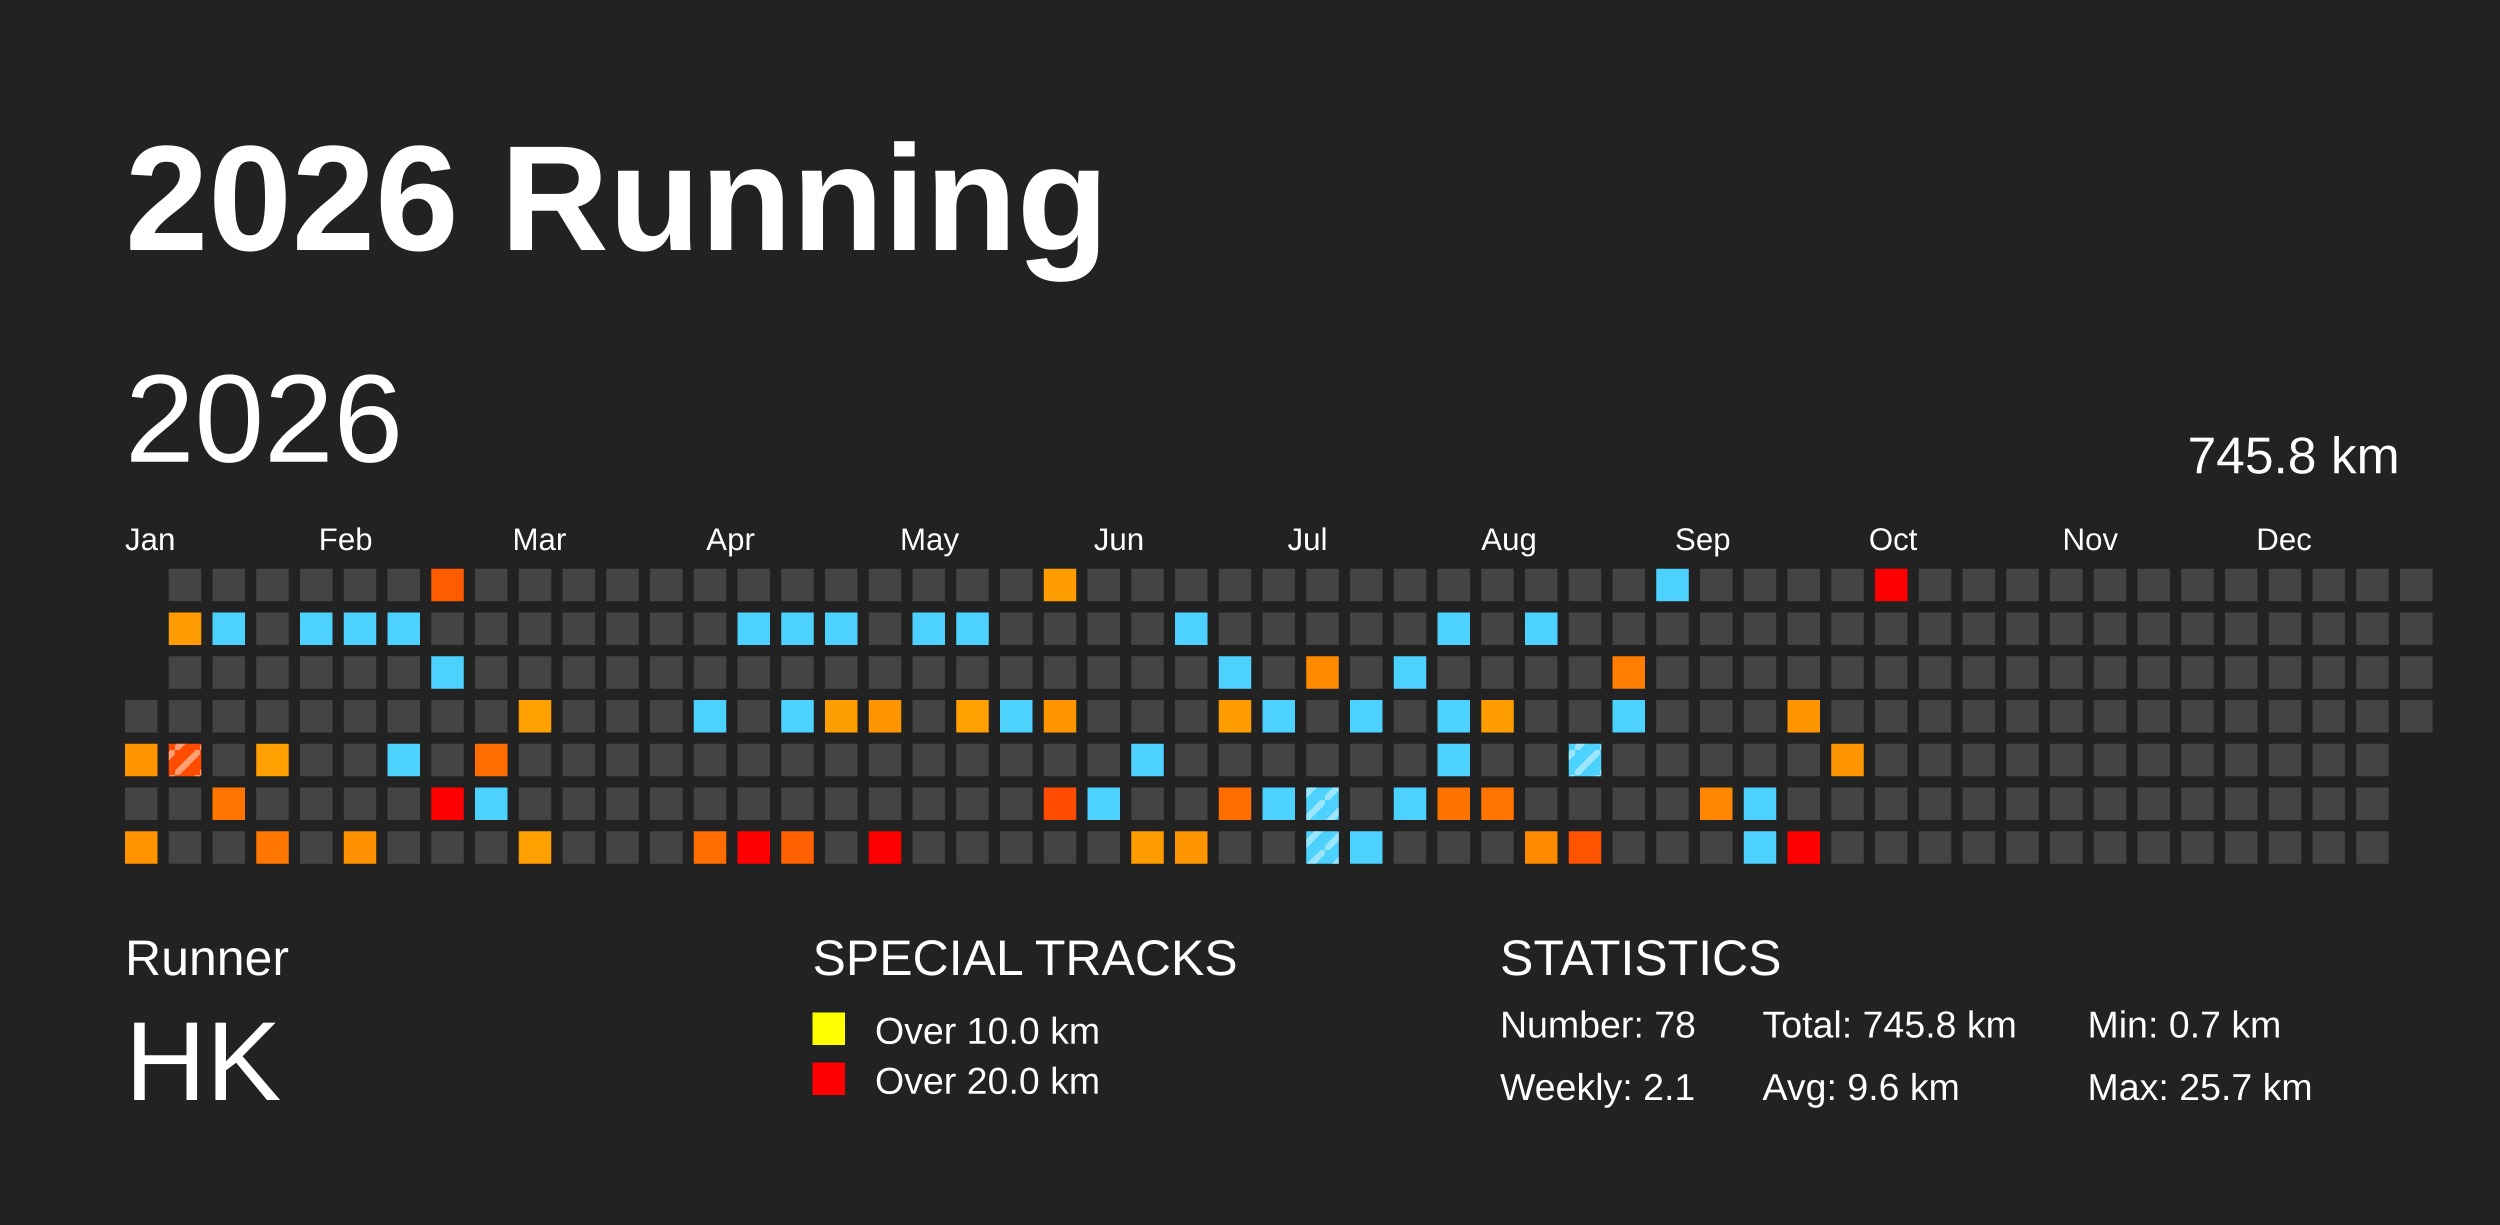
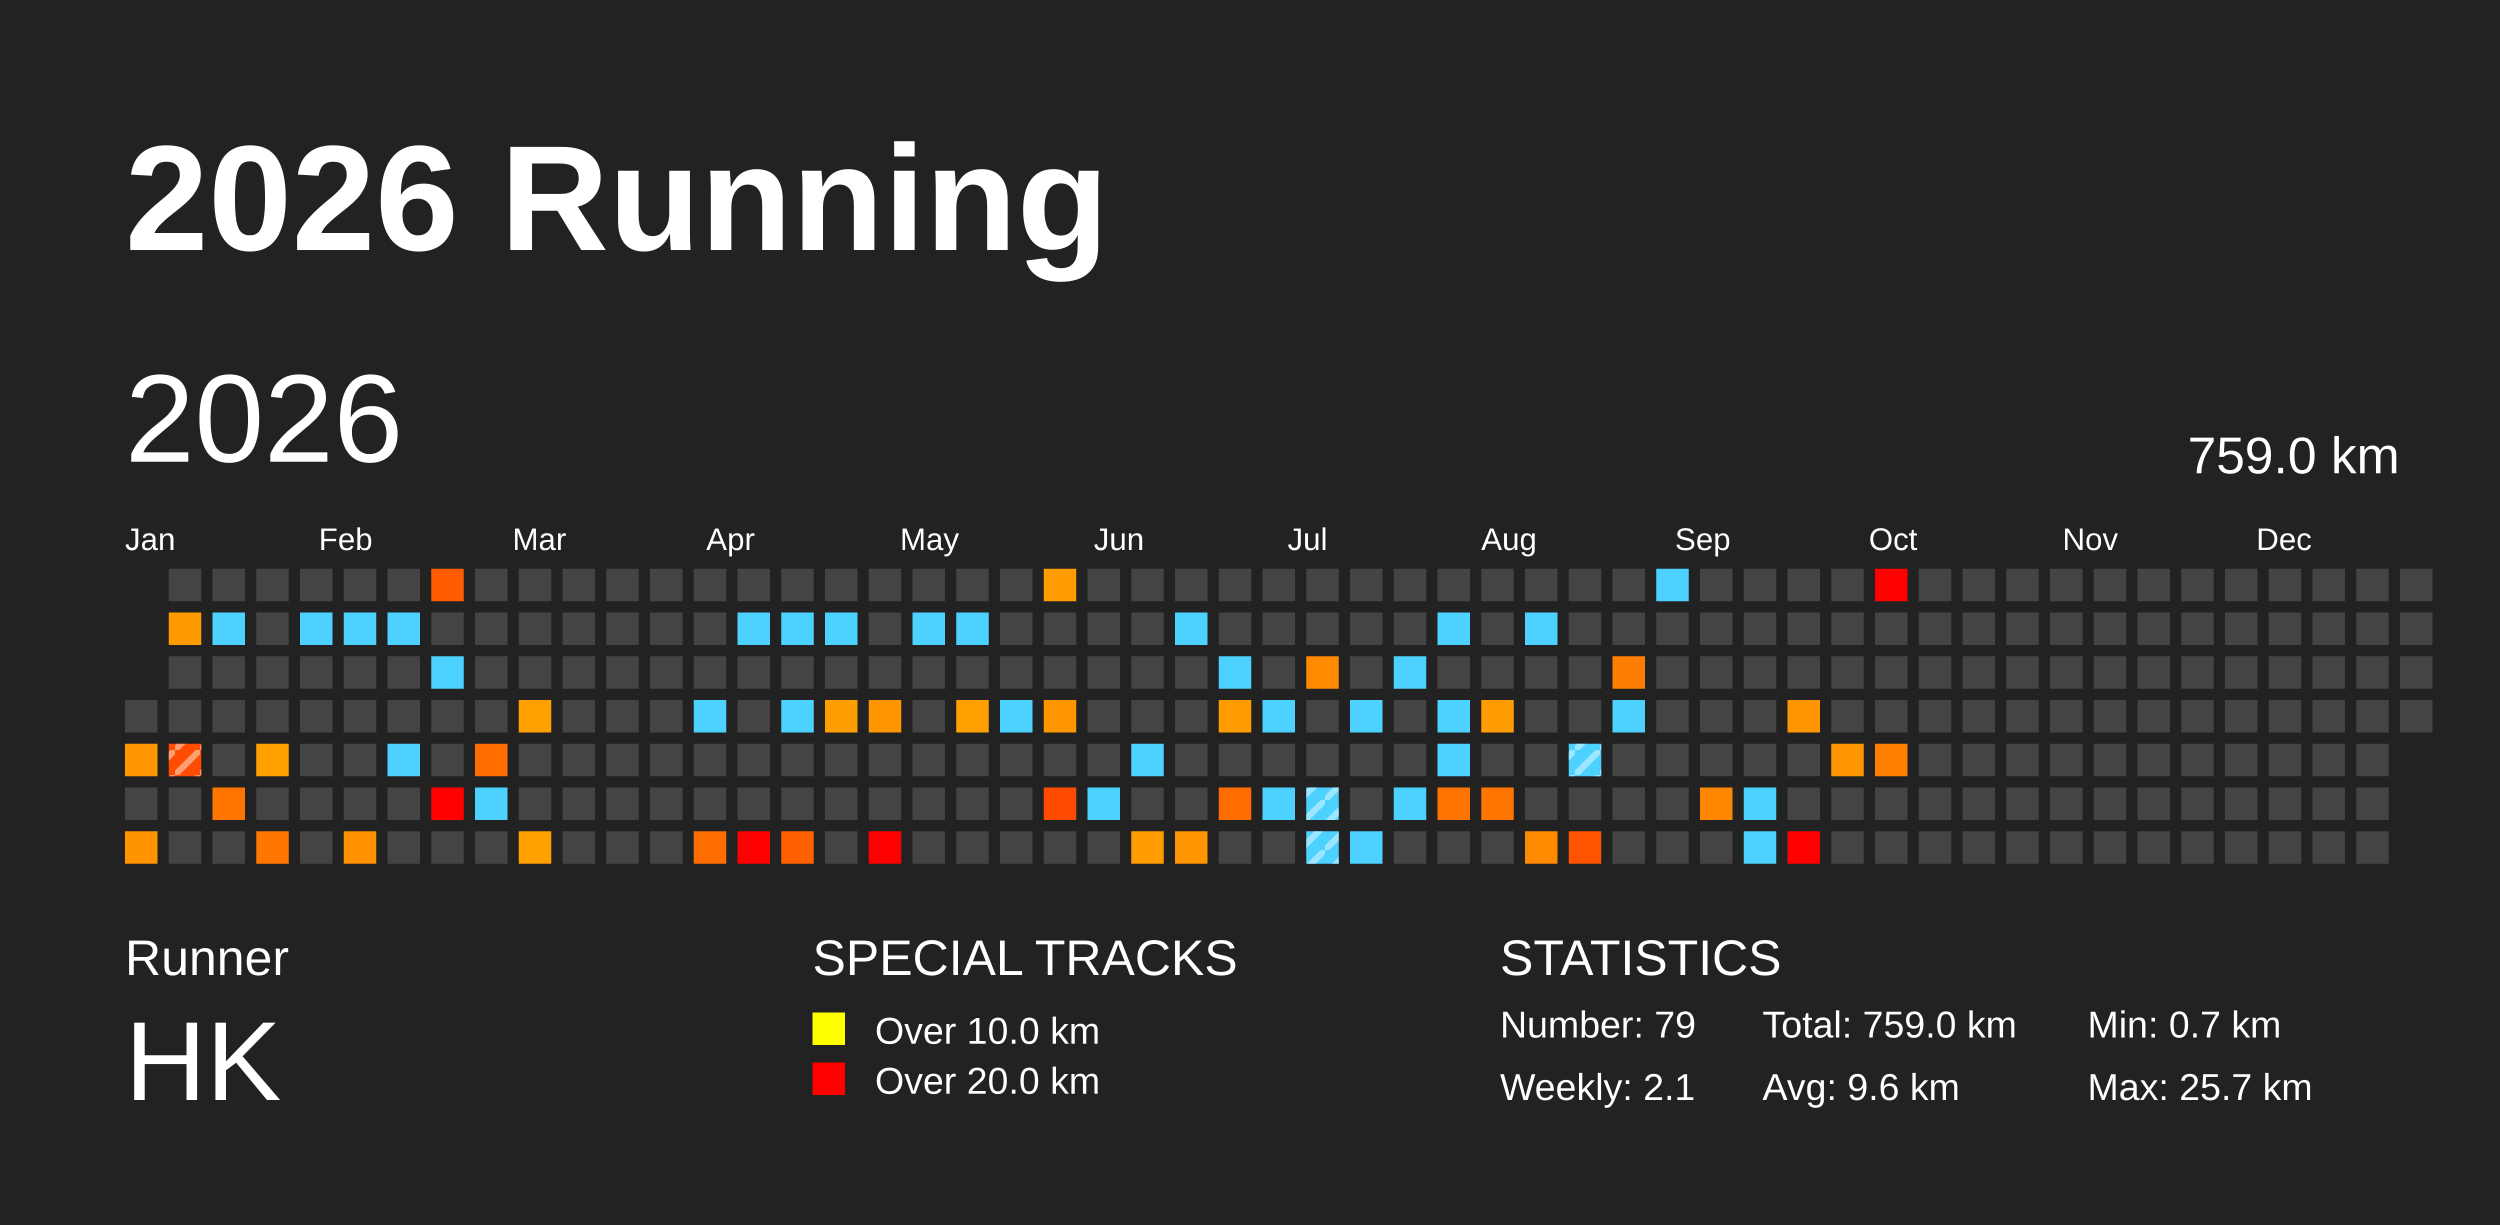
<svg xmlns="http://www.w3.org/2000/svg" baseProfile="full" height="98mm" version="1.1" viewBox="0,0,200,98" width="200mm">
  <defs>
    <pattern height="2" id="indoor-stripe" patternUnits="userSpaceOnUse" width="2">
      <line stroke="white" stroke-opacity="0.45" stroke-width="0.5" x1="0" x2="2" y1="2" y2="0" />
    </pattern>
  </defs>
  <rect fill="#222222" height="98" width="200" x="0" y="0" />
  <text fill="#FFFFFF" style="font-size:12px; font-family:Arial; font-weight:bold;" x="10" y="20">2026 Running</text>
  <text fill="#FFFFFF" style="font-size:4px; font-family:Arial" x="10" y="78">Runner</text>
  <text fill="#FFFFFF" style="font-size:9px; font-family:Arial" x="10" y="88">HK</text>
  <text fill="#FFFFFF" style="font-size:4px; font-family:Arial" x="65" y="78">SPECIAL TRACKS</text>
  <rect fill="yellow" height="2.6" width="2.6" x="65" y="81" />
  <text fill="#FFFFFF" style="font-size:3px; font-family:Arial" x="70" y="83.5">Over 10.0 km</text>
  <rect fill="red" height="2.6" width="2.6" x="65" y="85" />
  <text fill="#FFFFFF" style="font-size:3px; font-family:Arial" x="70" y="87.5">Over 20.0 km</text>
  <text fill="#FFFFFF" style="font-size:4px; font-family:Arial" x="120" y="78">STATISTICS</text>
-   <text fill="#FFFFFF" style="font-size:3px; font-family:Arial" x="120" y="83">Number: 78</text>
+   <text fill="#FFFFFF" style="font-size:3px; font-family:Arial" x="120" y="83">Number: 79</text>
  <text fill="#FFFFFF" style="font-size:3px; font-family:Arial" x="120" y="88">Weekly: 2.1</text>
-   <text fill="#FFFFFF" style="font-size:3px; font-family:Arial" x="141" y="83">Total: 745.8 km</text>
+   <text fill="#FFFFFF" style="font-size:3px; font-family:Arial" x="141" y="83">Total: 759.0 km</text>
  <text fill="#FFFFFF" style="font-size:3px; font-family:Arial" x="141" y="88">Avg: 9.6 km</text>
  <text fill="#FFFFFF" style="font-size:3px; font-family:Arial" x="167" y="83">Min: 0.7 km</text>
  <text fill="#FFFFFF" style="font-size:3px; font-family:Arial" x="167" y="88">Max: 25.7 km</text>
  <text dominant-baseline="hanging" fill="#FFFFFF" style="font-size:10.0px; font-family:Arial;" x="10" y="30">2026</text>
-   <text dominant-baseline="hanging" fill="#FFFFFF" style="font-size:4.125px; font-family:Arial;" x="175" y="35">745.8 km</text>
+   <text dominant-baseline="hanging" fill="#FFFFFF" style="font-size:4.125px; font-family:Arial;" x="175" y="35">759.0 km</text>
  <text fill="#FFFFFF" style="font-size:2.5px; font-family:Arial" x="10.0" y="44">Jan</text>
  <text fill="#FFFFFF" style="font-size:2.5px; font-family:Arial" x="25.5" y="44">Feb</text>
  <text fill="#FFFFFF" style="font-size:2.5px; font-family:Arial" x="41.0" y="44">Mar</text>
  <text fill="#FFFFFF" style="font-size:2.5px; font-family:Arial" x="56.5" y="44">Apr</text>
  <text fill="#FFFFFF" style="font-size:2.5px; font-family:Arial" x="72.0" y="44">May</text>
  <text fill="#FFFFFF" style="font-size:2.5px; font-family:Arial" x="87.5" y="44">Jun</text>
  <text fill="#FFFFFF" style="font-size:2.5px; font-family:Arial" x="103.0" y="44">Jul</text>
  <text fill="#FFFFFF" style="font-size:2.5px; font-family:Arial" x="118.5" y="44">Aug</text>
  <text fill="#FFFFFF" style="font-size:2.5px; font-family:Arial" x="134.0" y="44">Sep</text>
  <text fill="#FFFFFF" style="font-size:2.5px; font-family:Arial" x="149.5" y="44">Oct</text>
  <text fill="#FFFFFF" style="font-size:2.5px; font-family:Arial" x="165.0" y="44">Nov</text>
  <text fill="#FFFFFF" style="font-size:2.5px; font-family:Arial" x="180.5" y="44">Dec</text>
  <rect fill="#444444" height="2.6" width="2.6" x="10.0" y="56.0" />
  <rect fill="#ff9500" height="2.6" width="2.6" x="10.0" y="59.5" />
  <rect fill="#444444" height="2.6" width="2.6" x="10.0" y="63.0" />
  <rect fill="#ff9400" height="2.6" width="2.6" x="10.0" y="66.5" />
  <rect fill="#444444" height="2.6" width="2.6" x="13.5" y="45.5" />
  <rect fill="#ff9b00" height="2.6" width="2.6" x="13.5" y="49.0" />
  <rect fill="#444444" height="2.6" width="2.6" x="13.5" y="52.5" />
  <rect fill="#444444" height="2.6" width="2.6" x="13.5" y="56.0" />
  <rect fill="#ff4c00" height="2.6" width="2.6" x="13.5" y="59.5" />
  <rect fill="url(#indoor-stripe)" height="2.6" style="pointer-events: none;" width="2.6" x="13.5" y="59.5" />
  <rect fill="#444444" height="2.6" width="2.6" x="13.5" y="63.0" />
  <rect fill="#444444" height="2.6" width="2.6" x="13.5" y="66.5" />
  <rect fill="#444444" height="2.6" width="2.6" x="17.0" y="45.5" />
  <rect fill="#4dd2ff" height="2.6" width="2.6" x="17.0" y="49.0" />
  <rect fill="#444444" height="2.6" width="2.6" x="17.0" y="52.5" />
  <rect fill="#444444" height="2.6" width="2.6" x="17.0" y="56.0" />
  <rect fill="#444444" height="2.6" width="2.6" x="17.0" y="59.5" />
  <rect fill="#ff7500" height="2.6" width="2.6" x="17.0" y="63.0" />
  <rect fill="#444444" height="2.6" width="2.6" x="17.0" y="66.5" />
  <rect fill="#444444" height="2.6" width="2.6" x="20.5" y="45.5" />
  <rect fill="#444444" height="2.6" width="2.6" x="20.5" y="49.0" />
  <rect fill="#444444" height="2.6" width="2.6" x="20.5" y="52.5" />
  <rect fill="#444444" height="2.6" width="2.6" x="20.5" y="56.0" />
  <rect fill="#ff9f00" height="2.6" width="2.6" x="20.5" y="59.5" />
  <rect fill="#444444" height="2.6" width="2.6" x="20.5" y="63.0" />
  <rect fill="#ff7600" height="2.6" width="2.6" x="20.5" y="66.5" />
  <rect fill="#444444" height="2.6" width="2.6" x="24.0" y="45.5" />
  <rect fill="#4dd2ff" height="2.6" width="2.6" x="24.0" y="49.0" />
  <rect fill="#444444" height="2.6" width="2.6" x="24.0" y="52.5" />
  <rect fill="#444444" height="2.6" width="2.6" x="24.0" y="56.0" />
  <rect fill="#444444" height="2.6" width="2.6" x="24.0" y="59.5" />
  <rect fill="#444444" height="2.6" width="2.6" x="24.0" y="63.0" />
  <rect fill="#444444" height="2.6" width="2.6" x="24.0" y="66.5" />
  <rect fill="#444444" height="2.6" width="2.6" x="27.5" y="45.5" />
  <rect fill="#4dd2ff" height="2.6" width="2.6" x="27.5" y="49.0" />
  <rect fill="#444444" height="2.6" width="2.6" x="27.5" y="52.5" />
  <rect fill="#444444" height="2.6" width="2.6" x="27.5" y="56.0" />
  <rect fill="#444444" height="2.6" width="2.6" x="27.5" y="59.5" />
  <rect fill="#444444" height="2.6" width="2.6" x="27.5" y="63.0" />
  <rect fill="#ff9100" height="2.6" width="2.6" x="27.5" y="66.5" />
  <rect fill="#444444" height="2.6" width="2.6" x="31.0" y="45.5" />
  <rect fill="#4dd2ff" height="2.6" width="2.6" x="31.0" y="49.0" />
  <rect fill="#444444" height="2.6" width="2.6" x="31.0" y="52.5" />
  <rect fill="#444444" height="2.6" width="2.6" x="31.0" y="56.0" />
  <rect fill="#4dd2ff" height="2.6" width="2.6" x="31.0" y="59.5" />
  <rect fill="#444444" height="2.6" width="2.6" x="31.0" y="63.0" />
  <rect fill="#444444" height="2.6" width="2.6" x="31.0" y="66.5" />
  <rect fill="#ff5c00" height="2.6" width="2.6" x="34.5" y="45.5" />
  <rect fill="#444444" height="2.6" width="2.6" x="34.5" y="49.0" />
  <rect fill="#4dd2ff" height="2.6" width="2.6" x="34.5" y="52.5" />
  <rect fill="#444444" height="2.6" width="2.6" x="34.5" y="56.0" />
  <rect fill="#444444" height="2.6" width="2.6" x="34.5" y="59.5" />
  <rect fill="red" height="2.6" width="2.6" x="34.5" y="63.0" />
  <rect fill="#444444" height="2.6" width="2.6" x="34.5" y="66.5" />
  <rect fill="#444444" height="2.6" width="2.6" x="38.0" y="45.5" />
  <rect fill="#444444" height="2.6" width="2.6" x="38.0" y="49.0" />
  <rect fill="#444444" height="2.6" width="2.6" x="38.0" y="52.5" />
  <rect fill="#444444" height="2.6" width="2.6" x="38.0" y="56.0" />
  <rect fill="#ff6d00" height="2.6" width="2.6" x="38.0" y="59.5" />
  <rect fill="#4dd2ff" height="2.6" width="2.6" x="38.0" y="63.0" />
  <rect fill="#444444" height="2.6" width="2.6" x="38.0" y="66.5" />
  <rect fill="#444444" height="2.6" width="2.6" x="41.5" y="45.5" />
  <rect fill="#444444" height="2.6" width="2.6" x="41.5" y="49.0" />
  <rect fill="#444444" height="2.6" width="2.6" x="41.5" y="52.5" />
  <rect fill="#ff9f00" height="2.6" width="2.6" x="41.5" y="56.0" />
  <rect fill="#444444" height="2.6" width="2.6" x="41.5" y="59.5" />
  <rect fill="#444444" height="2.6" width="2.6" x="41.5" y="63.0" />
  <rect fill="#ff9f00" height="2.6" width="2.6" x="41.5" y="66.5" />
  <rect fill="#444444" height="2.6" width="2.6" x="45.0" y="45.5" />
  <rect fill="#444444" height="2.6" width="2.6" x="45.0" y="49.0" />
  <rect fill="#444444" height="2.6" width="2.6" x="45.0" y="52.5" />
  <rect fill="#444444" height="2.6" width="2.6" x="45.0" y="56.0" />
  <rect fill="#444444" height="2.6" width="2.6" x="45.0" y="59.5" />
  <rect fill="#444444" height="2.6" width="2.6" x="45.0" y="63.0" />
  <rect fill="#444444" height="2.6" width="2.6" x="45.0" y="66.5" />
  <rect fill="#444444" height="2.6" width="2.6" x="48.5" y="45.5" />
  <rect fill="#444444" height="2.6" width="2.6" x="48.5" y="49.0" />
  <rect fill="#444444" height="2.6" width="2.6" x="48.5" y="52.5" />
  <rect fill="#444444" height="2.6" width="2.6" x="48.5" y="56.0" />
  <rect fill="#444444" height="2.6" width="2.6" x="48.5" y="59.5" />
  <rect fill="#444444" height="2.6" width="2.6" x="48.5" y="63.0" />
  <rect fill="#444444" height="2.6" width="2.6" x="48.5" y="66.5" />
  <rect fill="#444444" height="2.6" width="2.6" x="52.0" y="45.5" />
  <rect fill="#444444" height="2.6" width="2.6" x="52.0" y="49.0" />
  <rect fill="#444444" height="2.6" width="2.6" x="52.0" y="52.5" />
  <rect fill="#444444" height="2.6" width="2.6" x="52.0" y="56.0" />
  <rect fill="#444444" height="2.6" width="2.6" x="52.0" y="59.5" />
  <rect fill="#444444" height="2.6" width="2.6" x="52.0" y="63.0" />
  <rect fill="#444444" height="2.6" width="2.6" x="52.0" y="66.5" />
  <rect fill="#444444" height="2.6" width="2.6" x="55.5" y="45.5" />
  <rect fill="#444444" height="2.6" width="2.6" x="55.5" y="49.0" />
  <rect fill="#444444" height="2.6" width="2.6" x="55.5" y="52.5" />
  <rect fill="#4dd2ff" height="2.6" width="2.6" x="55.5" y="56.0" />
  <rect fill="#444444" height="2.6" width="2.6" x="55.5" y="59.5" />
  <rect fill="#444444" height="2.6" width="2.6" x="55.5" y="63.0" />
  <rect fill="#ff6d00" height="2.6" width="2.6" x="55.5" y="66.5" />
  <rect fill="#444444" height="2.6" width="2.6" x="59.0" y="45.5" />
  <rect fill="#4dd2ff" height="2.6" width="2.6" x="59.0" y="49.0" />
  <rect fill="#444444" height="2.6" width="2.6" x="59.0" y="52.5" />
  <rect fill="#444444" height="2.6" width="2.6" x="59.0" y="56.0" />
  <rect fill="#444444" height="2.6" width="2.6" x="59.0" y="59.5" />
  <rect fill="#444444" height="2.6" width="2.6" x="59.0" y="63.0" />
  <rect fill="red" height="2.6" width="2.6" x="59.0" y="66.5" />
  <rect fill="#444444" height="2.6" width="2.6" x="62.5" y="45.5" />
  <rect fill="#4dd2ff" height="2.6" width="2.6" x="62.5" y="49.0" />
  <rect fill="#444444" height="2.6" width="2.6" x="62.5" y="52.5" />
  <rect fill="#4dd2ff" height="2.6" width="2.6" x="62.5" y="56.0" />
  <rect fill="#444444" height="2.6" width="2.6" x="62.5" y="59.5" />
  <rect fill="#444444" height="2.6" width="2.6" x="62.5" y="63.0" />
  <rect fill="#ff6100" height="2.6" width="2.6" x="62.5" y="66.5" />
  <rect fill="#444444" height="2.6" width="2.6" x="66.0" y="45.5" />
  <rect fill="#4dd2ff" height="2.6" width="2.6" x="66.0" y="49.0" />
  <rect fill="#444444" height="2.6" width="2.6" x="66.0" y="52.5" />
  <rect fill="#ff9e00" height="2.6" width="2.6" x="66.0" y="56.0" />
  <rect fill="#444444" height="2.6" width="2.6" x="66.0" y="59.5" />
  <rect fill="#444444" height="2.6" width="2.6" x="66.0" y="63.0" />
  <rect fill="#444444" height="2.6" width="2.6" x="66.0" y="66.5" />
  <rect fill="#444444" height="2.6" width="2.6" x="69.5" y="45.5" />
  <rect fill="#444444" height="2.6" width="2.6" x="69.5" y="49.0" />
  <rect fill="#444444" height="2.6" width="2.6" x="69.5" y="52.5" />
  <rect fill="#ff9500" height="2.6" width="2.6" x="69.5" y="56.0" />
  <rect fill="#444444" height="2.6" width="2.6" x="69.5" y="59.5" />
  <rect fill="#444444" height="2.6" width="2.6" x="69.5" y="63.0" />
  <rect fill="red" height="2.6" width="2.6" x="69.5" y="66.5" />
  <rect fill="#444444" height="2.6" width="2.6" x="73.0" y="45.5" />
  <rect fill="#4dd2ff" height="2.6" width="2.6" x="73.0" y="49.0" />
  <rect fill="#444444" height="2.6" width="2.6" x="73.0" y="52.5" />
  <rect fill="#444444" height="2.6" width="2.6" x="73.0" y="56.0" />
  <rect fill="#444444" height="2.6" width="2.6" x="73.0" y="59.5" />
  <rect fill="#444444" height="2.6" width="2.6" x="73.0" y="63.0" />
  <rect fill="#444444" height="2.6" width="2.6" x="73.0" y="66.5" />
  <rect fill="#444444" height="2.6" width="2.6" x="76.5" y="45.5" />
  <rect fill="#4dd2ff" height="2.6" width="2.6" x="76.5" y="49.0" />
  <rect fill="#444444" height="2.6" width="2.6" x="76.5" y="52.5" />
  <rect fill="#ffa000" height="2.6" width="2.6" x="76.5" y="56.0" />
  <rect fill="#444444" height="2.6" width="2.6" x="76.5" y="59.5" />
  <rect fill="#444444" height="2.6" width="2.6" x="76.5" y="63.0" />
  <rect fill="#444444" height="2.6" width="2.6" x="76.5" y="66.5" />
  <rect fill="#444444" height="2.6" width="2.6" x="80.0" y="45.5" />
  <rect fill="#444444" height="2.6" width="2.6" x="80.0" y="49.0" />
  <rect fill="#444444" height="2.6" width="2.6" x="80.0" y="52.5" />
  <rect fill="#4dd2ff" height="2.6" width="2.6" x="80.0" y="56.0" />
  <rect fill="#444444" height="2.6" width="2.6" x="80.0" y="59.5" />
  <rect fill="#444444" height="2.6" width="2.6" x="80.0" y="63.0" />
  <rect fill="#444444" height="2.6" width="2.6" x="80.0" y="66.5" />
  <rect fill="#ff9d00" height="2.6" width="2.6" x="83.5" y="45.5" />
  <rect fill="#444444" height="2.6" width="2.6" x="83.5" y="49.0" />
  <rect fill="#444444" height="2.6" width="2.6" x="83.5" y="52.5" />
  <rect fill="#ff9600" height="2.6" width="2.6" x="83.5" y="56.0" />
  <rect fill="#444444" height="2.6" width="2.6" x="83.5" y="59.5" />
  <rect fill="#ff4b00" height="2.6" width="2.6" x="83.5" y="63.0" />
  <rect fill="#444444" height="2.6" width="2.6" x="83.5" y="66.5" />
  <rect fill="#444444" height="2.6" width="2.6" x="87.0" y="45.5" />
  <rect fill="#444444" height="2.6" width="2.6" x="87.0" y="49.0" />
  <rect fill="#444444" height="2.6" width="2.6" x="87.0" y="52.5" />
  <rect fill="#444444" height="2.6" width="2.6" x="87.0" y="56.0" />
  <rect fill="#444444" height="2.6" width="2.6" x="87.0" y="59.5" />
  <rect fill="#4dd2ff" height="2.6" width="2.6" x="87.0" y="63.0" />
  <rect fill="#444444" height="2.6" width="2.6" x="87.0" y="66.5" />
  <rect fill="#444444" height="2.6" width="2.6" x="90.5" y="45.5" />
  <rect fill="#444444" height="2.6" width="2.6" x="90.5" y="49.0" />
  <rect fill="#444444" height="2.6" width="2.6" x="90.5" y="52.5" />
  <rect fill="#444444" height="2.6" width="2.6" x="90.5" y="56.0" />
  <rect fill="#4dd2ff" height="2.6" width="2.6" x="90.5" y="59.5" />
  <rect fill="#444444" height="2.6" width="2.6" x="90.5" y="63.0" />
  <rect fill="#ff9c00" height="2.6" width="2.6" x="90.5" y="66.5" />
  <rect fill="#444444" height="2.6" width="2.6" x="94.0" y="45.5" />
  <rect fill="#4dd2ff" height="2.6" width="2.6" x="94.0" y="49.0" />
  <rect fill="#444444" height="2.6" width="2.6" x="94.0" y="52.5" />
  <rect fill="#444444" height="2.6" width="2.6" x="94.0" y="56.0" />
  <rect fill="#444444" height="2.6" width="2.6" x="94.0" y="59.5" />
  <rect fill="#444444" height="2.6" width="2.6" x="94.0" y="63.0" />
  <rect fill="#ff9500" height="2.6" width="2.6" x="94.0" y="66.5" />
  <rect fill="#444444" height="2.6" width="2.6" x="97.5" y="45.5" />
  <rect fill="#444444" height="2.6" width="2.6" x="97.5" y="49.0" />
  <rect fill="#4dd2ff" height="2.6" width="2.6" x="97.5" y="52.5" />
  <rect fill="#ff9d00" height="2.6" width="2.6" x="97.5" y="56.0" />
  <rect fill="#444444" height="2.6" width="2.6" x="97.5" y="59.5" />
  <rect fill="#ff6d00" height="2.6" width="2.6" x="97.5" y="63.0" />
  <rect fill="#444444" height="2.6" width="2.6" x="97.5" y="66.5" />
  <rect fill="#444444" height="2.6" width="2.6" x="101.0" y="45.5" />
  <rect fill="#444444" height="2.6" width="2.6" x="101.0" y="49.0" />
  <rect fill="#444444" height="2.6" width="2.6" x="101.0" y="52.5" />
  <rect fill="#4dd2ff" height="2.6" width="2.6" x="101.0" y="56.0" />
  <rect fill="#444444" height="2.6" width="2.6" x="101.0" y="59.5" />
  <rect fill="#4dd2ff" height="2.6" width="2.6" x="101.0" y="63.0" />
  <rect fill="#444444" height="2.6" width="2.6" x="101.0" y="66.5" />
  <rect fill="#444444" height="2.6" width="2.6" x="104.5" y="45.5" />
  <rect fill="#444444" height="2.6" width="2.6" x="104.5" y="49.0" />
  <rect fill="#ff8a00" height="2.6" width="2.6" x="104.5" y="52.5" />
  <rect fill="#444444" height="2.6" width="2.6" x="104.5" y="56.0" />
  <rect fill="#444444" height="2.6" width="2.6" x="104.5" y="59.5" />
  <rect fill="#4dd2ff" height="2.6" width="2.6" x="104.5" y="63.0" />
  <rect fill="url(#indoor-stripe)" height="2.6" style="pointer-events: none;" width="2.6" x="104.5" y="63.0" />
  <rect fill="#4dd2ff" height="2.6" width="2.6" x="104.5" y="66.5" />
  <rect fill="url(#indoor-stripe)" height="2.6" style="pointer-events: none;" width="2.6" x="104.5" y="66.5" />
  <rect fill="#444444" height="2.6" width="2.6" x="108.0" y="45.5" />
  <rect fill="#444444" height="2.6" width="2.6" x="108.0" y="49.0" />
  <rect fill="#444444" height="2.6" width="2.6" x="108.0" y="52.5" />
  <rect fill="#4dd2ff" height="2.6" width="2.6" x="108.0" y="56.0" />
  <rect fill="#444444" height="2.6" width="2.6" x="108.0" y="59.5" />
  <rect fill="#444444" height="2.6" width="2.6" x="108.0" y="63.0" />
  <rect fill="#4dd2ff" height="2.6" width="2.6" x="108.0" y="66.5" />
  <rect fill="#444444" height="2.6" width="2.6" x="111.5" y="45.5" />
  <rect fill="#444444" height="2.6" width="2.6" x="111.5" y="49.0" />
  <rect fill="#4dd2ff" height="2.6" width="2.6" x="111.5" y="52.5" />
  <rect fill="#444444" height="2.6" width="2.6" x="111.5" y="56.0" />
  <rect fill="#444444" height="2.6" width="2.6" x="111.5" y="59.5" />
  <rect fill="#4dd2ff" height="2.6" width="2.6" x="111.5" y="63.0" />
  <rect fill="#444444" height="2.6" width="2.6" x="111.5" y="66.5" />
  <rect fill="#444444" height="2.6" width="2.6" x="115.0" y="45.5" />
  <rect fill="#4dd2ff" height="2.6" width="2.6" x="115.0" y="49.0" />
  <rect fill="#444444" height="2.6" width="2.6" x="115.0" y="52.5" />
  <rect fill="#4dd2ff" height="2.6" width="2.6" x="115.0" y="56.0" />
  <rect fill="#4dd2ff" height="2.6" width="2.6" x="115.0" y="59.5" />
  <rect fill="#ff7300" height="2.6" width="2.6" x="115.0" y="63.0" />
  <rect fill="#444444" height="2.6" width="2.6" x="115.0" y="66.5" />
  <rect fill="#444444" height="2.6" width="2.6" x="118.5" y="45.5" />
  <rect fill="#444444" height="2.6" width="2.6" x="118.5" y="49.0" />
  <rect fill="#444444" height="2.6" width="2.6" x="118.5" y="52.5" />
  <rect fill="#ff9c00" height="2.6" width="2.6" x="118.5" y="56.0" />
  <rect fill="#444444" height="2.6" width="2.6" x="118.5" y="59.5" />
  <rect fill="#ff7500" height="2.6" width="2.6" x="118.5" y="63.0" />
  <rect fill="#444444" height="2.6" width="2.6" x="118.5" y="66.5" />
  <rect fill="#444444" height="2.6" width="2.6" x="122.0" y="45.5" />
  <rect fill="#4dd2ff" height="2.6" width="2.6" x="122.0" y="49.0" />
  <rect fill="#444444" height="2.6" width="2.6" x="122.0" y="52.5" />
  <rect fill="#444444" height="2.6" width="2.6" x="122.0" y="56.0" />
  <rect fill="#444444" height="2.6" width="2.6" x="122.0" y="59.5" />
  <rect fill="#444444" height="2.6" width="2.6" x="122.0" y="63.0" />
  <rect fill="#ff8a00" height="2.6" width="2.6" x="122.0" y="66.5" />
  <rect fill="#444444" height="2.6" width="2.6" x="125.5" y="45.5" />
  <rect fill="#444444" height="2.6" width="2.6" x="125.5" y="49.0" />
  <rect fill="#444444" height="2.6" width="2.6" x="125.5" y="52.5" />
  <rect fill="#444444" height="2.6" width="2.6" x="125.5" y="56.0" />
  <rect fill="#4dd2ff" height="2.6" width="2.6" x="125.5" y="59.5" />
  <rect fill="url(#indoor-stripe)" height="2.6" style="pointer-events: none;" width="2.6" x="125.5" y="59.5" />
  <rect fill="#444444" height="2.6" width="2.6" x="125.5" y="63.0" />
  <rect fill="#ff5300" height="2.6" width="2.6" x="125.5" y="66.5" />
  <rect fill="#444444" height="2.6" width="2.6" x="129.0" y="45.5" />
  <rect fill="#444444" height="2.6" width="2.6" x="129.0" y="49.0" />
  <rect fill="#ff7d00" height="2.6" width="2.6" x="129.0" y="52.5" />
  <rect fill="#4dd2ff" height="2.6" width="2.6" x="129.0" y="56.0" />
  <rect fill="#444444" height="2.6" width="2.6" x="129.0" y="59.5" />
  <rect fill="#444444" height="2.6" width="2.6" x="129.0" y="63.0" />
  <rect fill="#444444" height="2.6" width="2.6" x="129.0" y="66.5" />
  <rect fill="#4dd2ff" height="2.6" width="2.6" x="132.5" y="45.5" />
  <rect fill="#444444" height="2.6" width="2.6" x="132.5" y="49.0" />
  <rect fill="#444444" height="2.6" width="2.6" x="132.5" y="52.5" />
  <rect fill="#444444" height="2.6" width="2.6" x="132.5" y="56.0" />
  <rect fill="#444444" height="2.6" width="2.6" x="132.5" y="59.5" />
  <rect fill="#444444" height="2.6" width="2.6" x="132.5" y="63.0" />
  <rect fill="#444444" height="2.6" width="2.6" x="132.5" y="66.5" />
  <rect fill="#444444" height="2.6" width="2.6" x="136.0" y="45.5" />
  <rect fill="#444444" height="2.6" width="2.6" x="136.0" y="49.0" />
  <rect fill="#444444" height="2.6" width="2.6" x="136.0" y="52.5" />
  <rect fill="#444444" height="2.6" width="2.6" x="136.0" y="56.0" />
  <rect fill="#444444" height="2.6" width="2.6" x="136.0" y="59.5" />
  <rect fill="#ff8600" height="2.6" width="2.6" x="136.0" y="63.0" />
  <rect fill="#444444" height="2.6" width="2.6" x="136.0" y="66.5" />
  <rect fill="#444444" height="2.6" width="2.6" x="139.5" y="45.5" />
  <rect fill="#444444" height="2.6" width="2.6" x="139.5" y="49.0" />
  <rect fill="#444444" height="2.6" width="2.6" x="139.5" y="52.5" />
  <rect fill="#444444" height="2.6" width="2.6" x="139.5" y="56.0" />
  <rect fill="#444444" height="2.6" width="2.6" x="139.5" y="59.5" />
  <rect fill="#4dd2ff" height="2.6" width="2.6" x="139.5" y="63.0" />
  <rect fill="#4dd2ff" height="2.6" width="2.6" x="139.5" y="66.5" />
  <rect fill="#444444" height="2.6" width="2.6" x="143.0" y="45.5" />
  <rect fill="#444444" height="2.6" width="2.6" x="143.0" y="49.0" />
  <rect fill="#444444" height="2.6" width="2.6" x="143.0" y="52.5" />
  <rect fill="#ff9500" height="2.6" width="2.6" x="143.0" y="56.0" />
  <rect fill="#444444" height="2.6" width="2.6" x="143.0" y="59.5" />
  <rect fill="#444444" height="2.6" width="2.6" x="143.0" y="63.0" />
  <rect fill="red" height="2.6" width="2.6" x="143.0" y="66.5" />
  <rect fill="#444444" height="2.6" width="2.6" x="146.5" y="45.5" />
  <rect fill="#444444" height="2.6" width="2.6" x="146.5" y="49.0" />
  <rect fill="#444444" height="2.6" width="2.6" x="146.5" y="52.5" />
  <rect fill="#444444" height="2.6" width="2.6" x="146.5" y="56.0" />
  <rect fill="#ff9600" height="2.6" width="2.6" x="146.5" y="59.5" />
  <rect fill="#444444" height="2.6" width="2.6" x="146.5" y="63.0" />
  <rect fill="#444444" height="2.6" width="2.6" x="146.5" y="66.5" />
  <rect fill="red" height="2.6" width="2.6" x="150.0" y="45.5" />
  <rect fill="#444444" height="2.6" width="2.6" x="150.0" y="49.0" />
  <rect fill="#444444" height="2.6" width="2.6" x="150.0" y="52.5" />
  <rect fill="#444444" height="2.6" width="2.6" x="150.0" y="56.0" />
-   <rect fill="#444444" height="2.6" width="2.6" x="150.0" y="59.5" />
+   <rect fill="#ff8000" height="2.6" width="2.6" x="150.0" y="59.5" />
  <rect fill="#444444" height="2.6" width="2.6" x="150.0" y="63.0" />
  <rect fill="#444444" height="2.6" width="2.6" x="150.0" y="66.5" />
  <rect fill="#444444" height="2.6" width="2.6" x="153.5" y="45.5" />
  <rect fill="#444444" height="2.6" width="2.6" x="153.5" y="49.0" />
  <rect fill="#444444" height="2.6" width="2.6" x="153.5" y="52.5" />
  <rect fill="#444444" height="2.6" width="2.6" x="153.5" y="56.0" />
  <rect fill="#444444" height="2.6" width="2.6" x="153.5" y="59.5" />
  <rect fill="#444444" height="2.6" width="2.6" x="153.5" y="63.0" />
  <rect fill="#444444" height="2.6" width="2.6" x="153.5" y="66.5" />
  <rect fill="#444444" height="2.6" width="2.6" x="157.0" y="45.5" />
  <rect fill="#444444" height="2.6" width="2.6" x="157.0" y="49.0" />
  <rect fill="#444444" height="2.6" width="2.6" x="157.0" y="52.5" />
  <rect fill="#444444" height="2.6" width="2.6" x="157.0" y="56.0" />
  <rect fill="#444444" height="2.6" width="2.6" x="157.0" y="59.5" />
  <rect fill="#444444" height="2.6" width="2.6" x="157.0" y="63.0" />
  <rect fill="#444444" height="2.6" width="2.6" x="157.0" y="66.5" />
  <rect fill="#444444" height="2.6" width="2.6" x="160.5" y="45.5" />
  <rect fill="#444444" height="2.6" width="2.6" x="160.5" y="49.0" />
  <rect fill="#444444" height="2.6" width="2.6" x="160.5" y="52.5" />
  <rect fill="#444444" height="2.6" width="2.6" x="160.5" y="56.0" />
  <rect fill="#444444" height="2.6" width="2.6" x="160.5" y="59.5" />
  <rect fill="#444444" height="2.6" width="2.6" x="160.5" y="63.0" />
  <rect fill="#444444" height="2.6" width="2.6" x="160.5" y="66.5" />
  <rect fill="#444444" height="2.6" width="2.6" x="164.0" y="45.5" />
  <rect fill="#444444" height="2.6" width="2.6" x="164.0" y="49.0" />
  <rect fill="#444444" height="2.6" width="2.6" x="164.0" y="52.5" />
  <rect fill="#444444" height="2.6" width="2.6" x="164.0" y="56.0" />
  <rect fill="#444444" height="2.6" width="2.6" x="164.0" y="59.5" />
  <rect fill="#444444" height="2.6" width="2.6" x="164.0" y="63.0" />
  <rect fill="#444444" height="2.6" width="2.6" x="164.0" y="66.5" />
  <rect fill="#444444" height="2.6" width="2.6" x="167.5" y="45.5" />
  <rect fill="#444444" height="2.6" width="2.6" x="167.5" y="49.0" />
  <rect fill="#444444" height="2.6" width="2.6" x="167.5" y="52.5" />
  <rect fill="#444444" height="2.6" width="2.6" x="167.5" y="56.0" />
  <rect fill="#444444" height="2.6" width="2.6" x="167.5" y="59.5" />
  <rect fill="#444444" height="2.6" width="2.6" x="167.5" y="63.0" />
  <rect fill="#444444" height="2.6" width="2.6" x="167.5" y="66.5" />
  <rect fill="#444444" height="2.6" width="2.6" x="171.0" y="45.5" />
  <rect fill="#444444" height="2.6" width="2.6" x="171.0" y="49.0" />
  <rect fill="#444444" height="2.6" width="2.6" x="171.0" y="52.5" />
  <rect fill="#444444" height="2.6" width="2.6" x="171.0" y="56.0" />
  <rect fill="#444444" height="2.6" width="2.6" x="171.0" y="59.5" />
  <rect fill="#444444" height="2.6" width="2.6" x="171.0" y="63.0" />
  <rect fill="#444444" height="2.6" width="2.6" x="171.0" y="66.5" />
  <rect fill="#444444" height="2.6" width="2.6" x="174.5" y="45.5" />
  <rect fill="#444444" height="2.6" width="2.6" x="174.5" y="49.0" />
  <rect fill="#444444" height="2.6" width="2.6" x="174.5" y="52.5" />
  <rect fill="#444444" height="2.6" width="2.6" x="174.5" y="56.0" />
  <rect fill="#444444" height="2.6" width="2.6" x="174.5" y="59.5" />
  <rect fill="#444444" height="2.6" width="2.6" x="174.5" y="63.0" />
  <rect fill="#444444" height="2.6" width="2.6" x="174.5" y="66.5" />
  <rect fill="#444444" height="2.6" width="2.6" x="178.0" y="45.5" />
  <rect fill="#444444" height="2.6" width="2.6" x="178.0" y="49.0" />
  <rect fill="#444444" height="2.6" width="2.6" x="178.0" y="52.5" />
  <rect fill="#444444" height="2.6" width="2.6" x="178.0" y="56.0" />
  <rect fill="#444444" height="2.6" width="2.6" x="178.0" y="59.5" />
  <rect fill="#444444" height="2.6" width="2.6" x="178.0" y="63.0" />
  <rect fill="#444444" height="2.6" width="2.6" x="178.0" y="66.5" />
  <rect fill="#444444" height="2.6" width="2.6" x="181.5" y="45.5" />
  <rect fill="#444444" height="2.6" width="2.6" x="181.5" y="49.0" />
  <rect fill="#444444" height="2.6" width="2.6" x="181.5" y="52.5" />
  <rect fill="#444444" height="2.6" width="2.6" x="181.5" y="56.0" />
  <rect fill="#444444" height="2.6" width="2.6" x="181.5" y="59.5" />
  <rect fill="#444444" height="2.6" width="2.6" x="181.5" y="63.0" />
  <rect fill="#444444" height="2.6" width="2.6" x="181.5" y="66.5" />
  <rect fill="#444444" height="2.6" width="2.6" x="185.0" y="45.5" />
  <rect fill="#444444" height="2.6" width="2.6" x="185.0" y="49.0" />
  <rect fill="#444444" height="2.6" width="2.6" x="185.0" y="52.5" />
  <rect fill="#444444" height="2.6" width="2.6" x="185.0" y="56.0" />
  <rect fill="#444444" height="2.6" width="2.6" x="185.0" y="59.5" />
  <rect fill="#444444" height="2.6" width="2.6" x="185.0" y="63.0" />
  <rect fill="#444444" height="2.6" width="2.6" x="185.0" y="66.5" />
  <rect fill="#444444" height="2.6" width="2.6" x="188.5" y="45.5" />
  <rect fill="#444444" height="2.6" width="2.6" x="188.5" y="49.0" />
  <rect fill="#444444" height="2.6" width="2.6" x="188.5" y="52.5" />
  <rect fill="#444444" height="2.6" width="2.6" x="188.5" y="56.0" />
  <rect fill="#444444" height="2.6" width="2.6" x="188.5" y="59.5" />
  <rect fill="#444444" height="2.6" width="2.6" x="188.5" y="63.0" />
  <rect fill="#444444" height="2.6" width="2.6" x="188.5" y="66.5" />
  <rect fill="#444444" height="2.6" width="2.6" x="192.0" y="45.5" />
  <rect fill="#444444" height="2.6" width="2.6" x="192.0" y="49.0" />
  <rect fill="#444444" height="2.6" width="2.6" x="192.0" y="52.5" />
  <rect fill="#444444" height="2.6" width="2.6" x="192.0" y="56.0" />
</svg>
